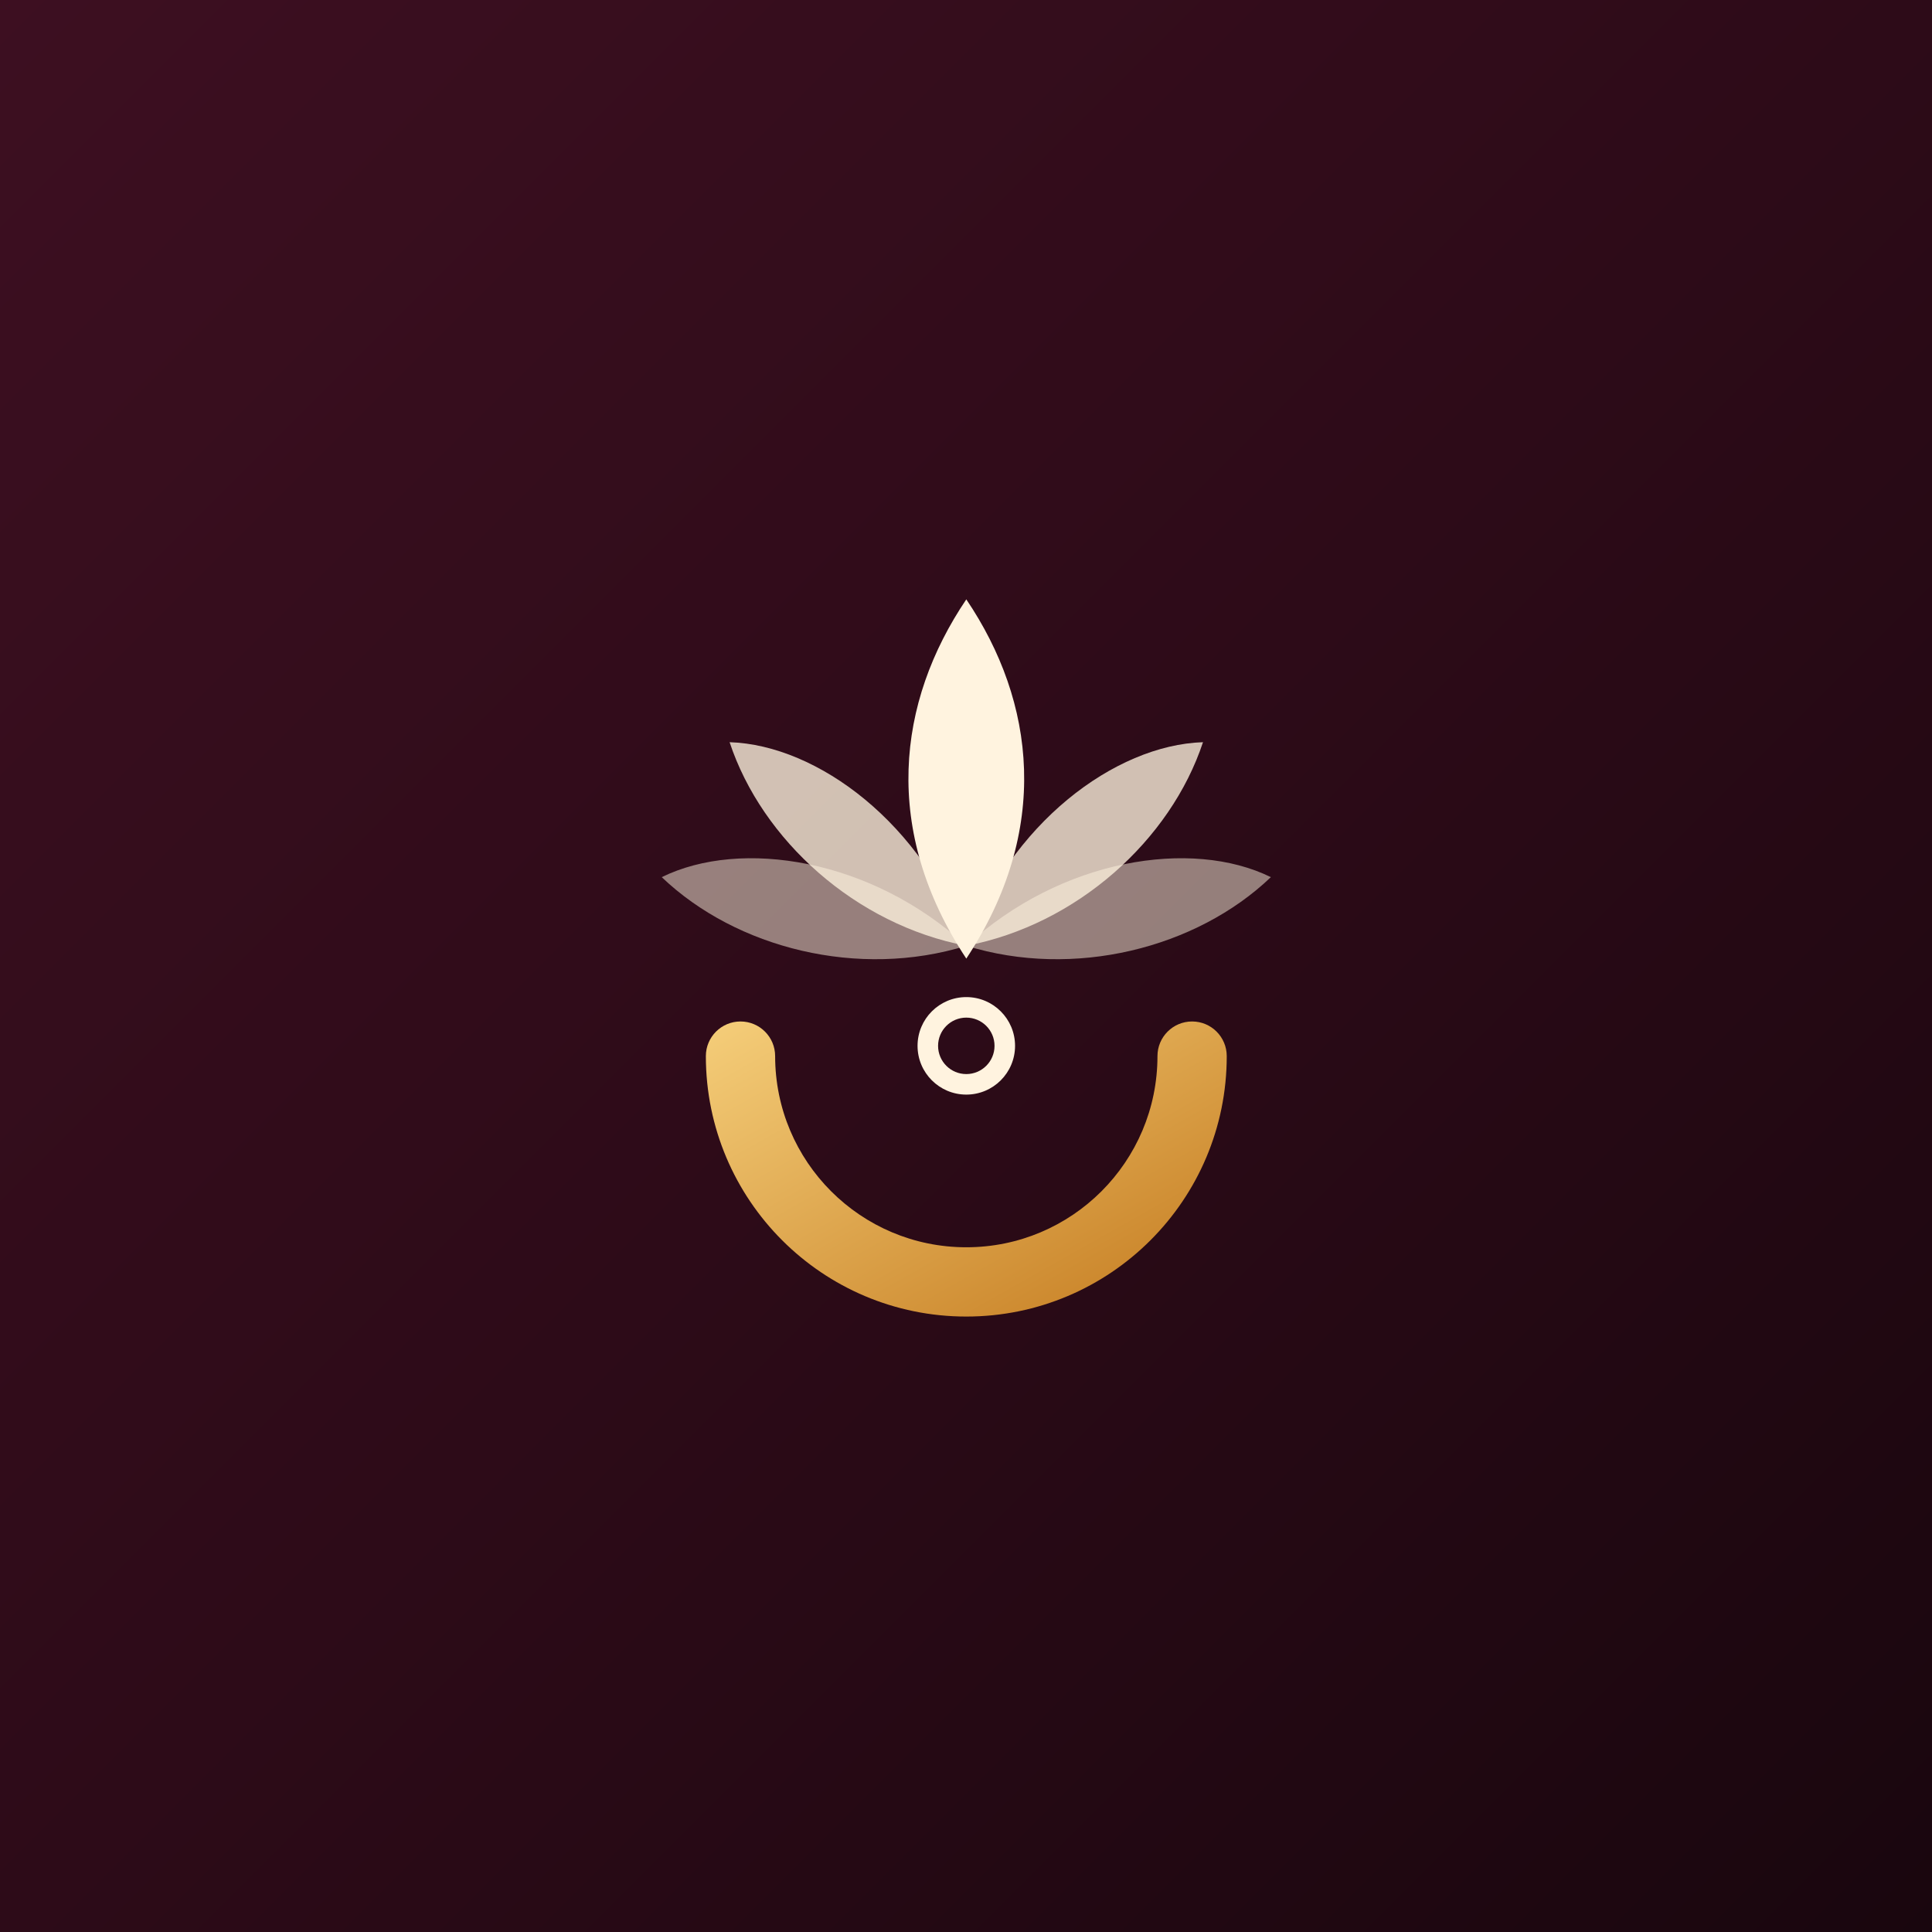
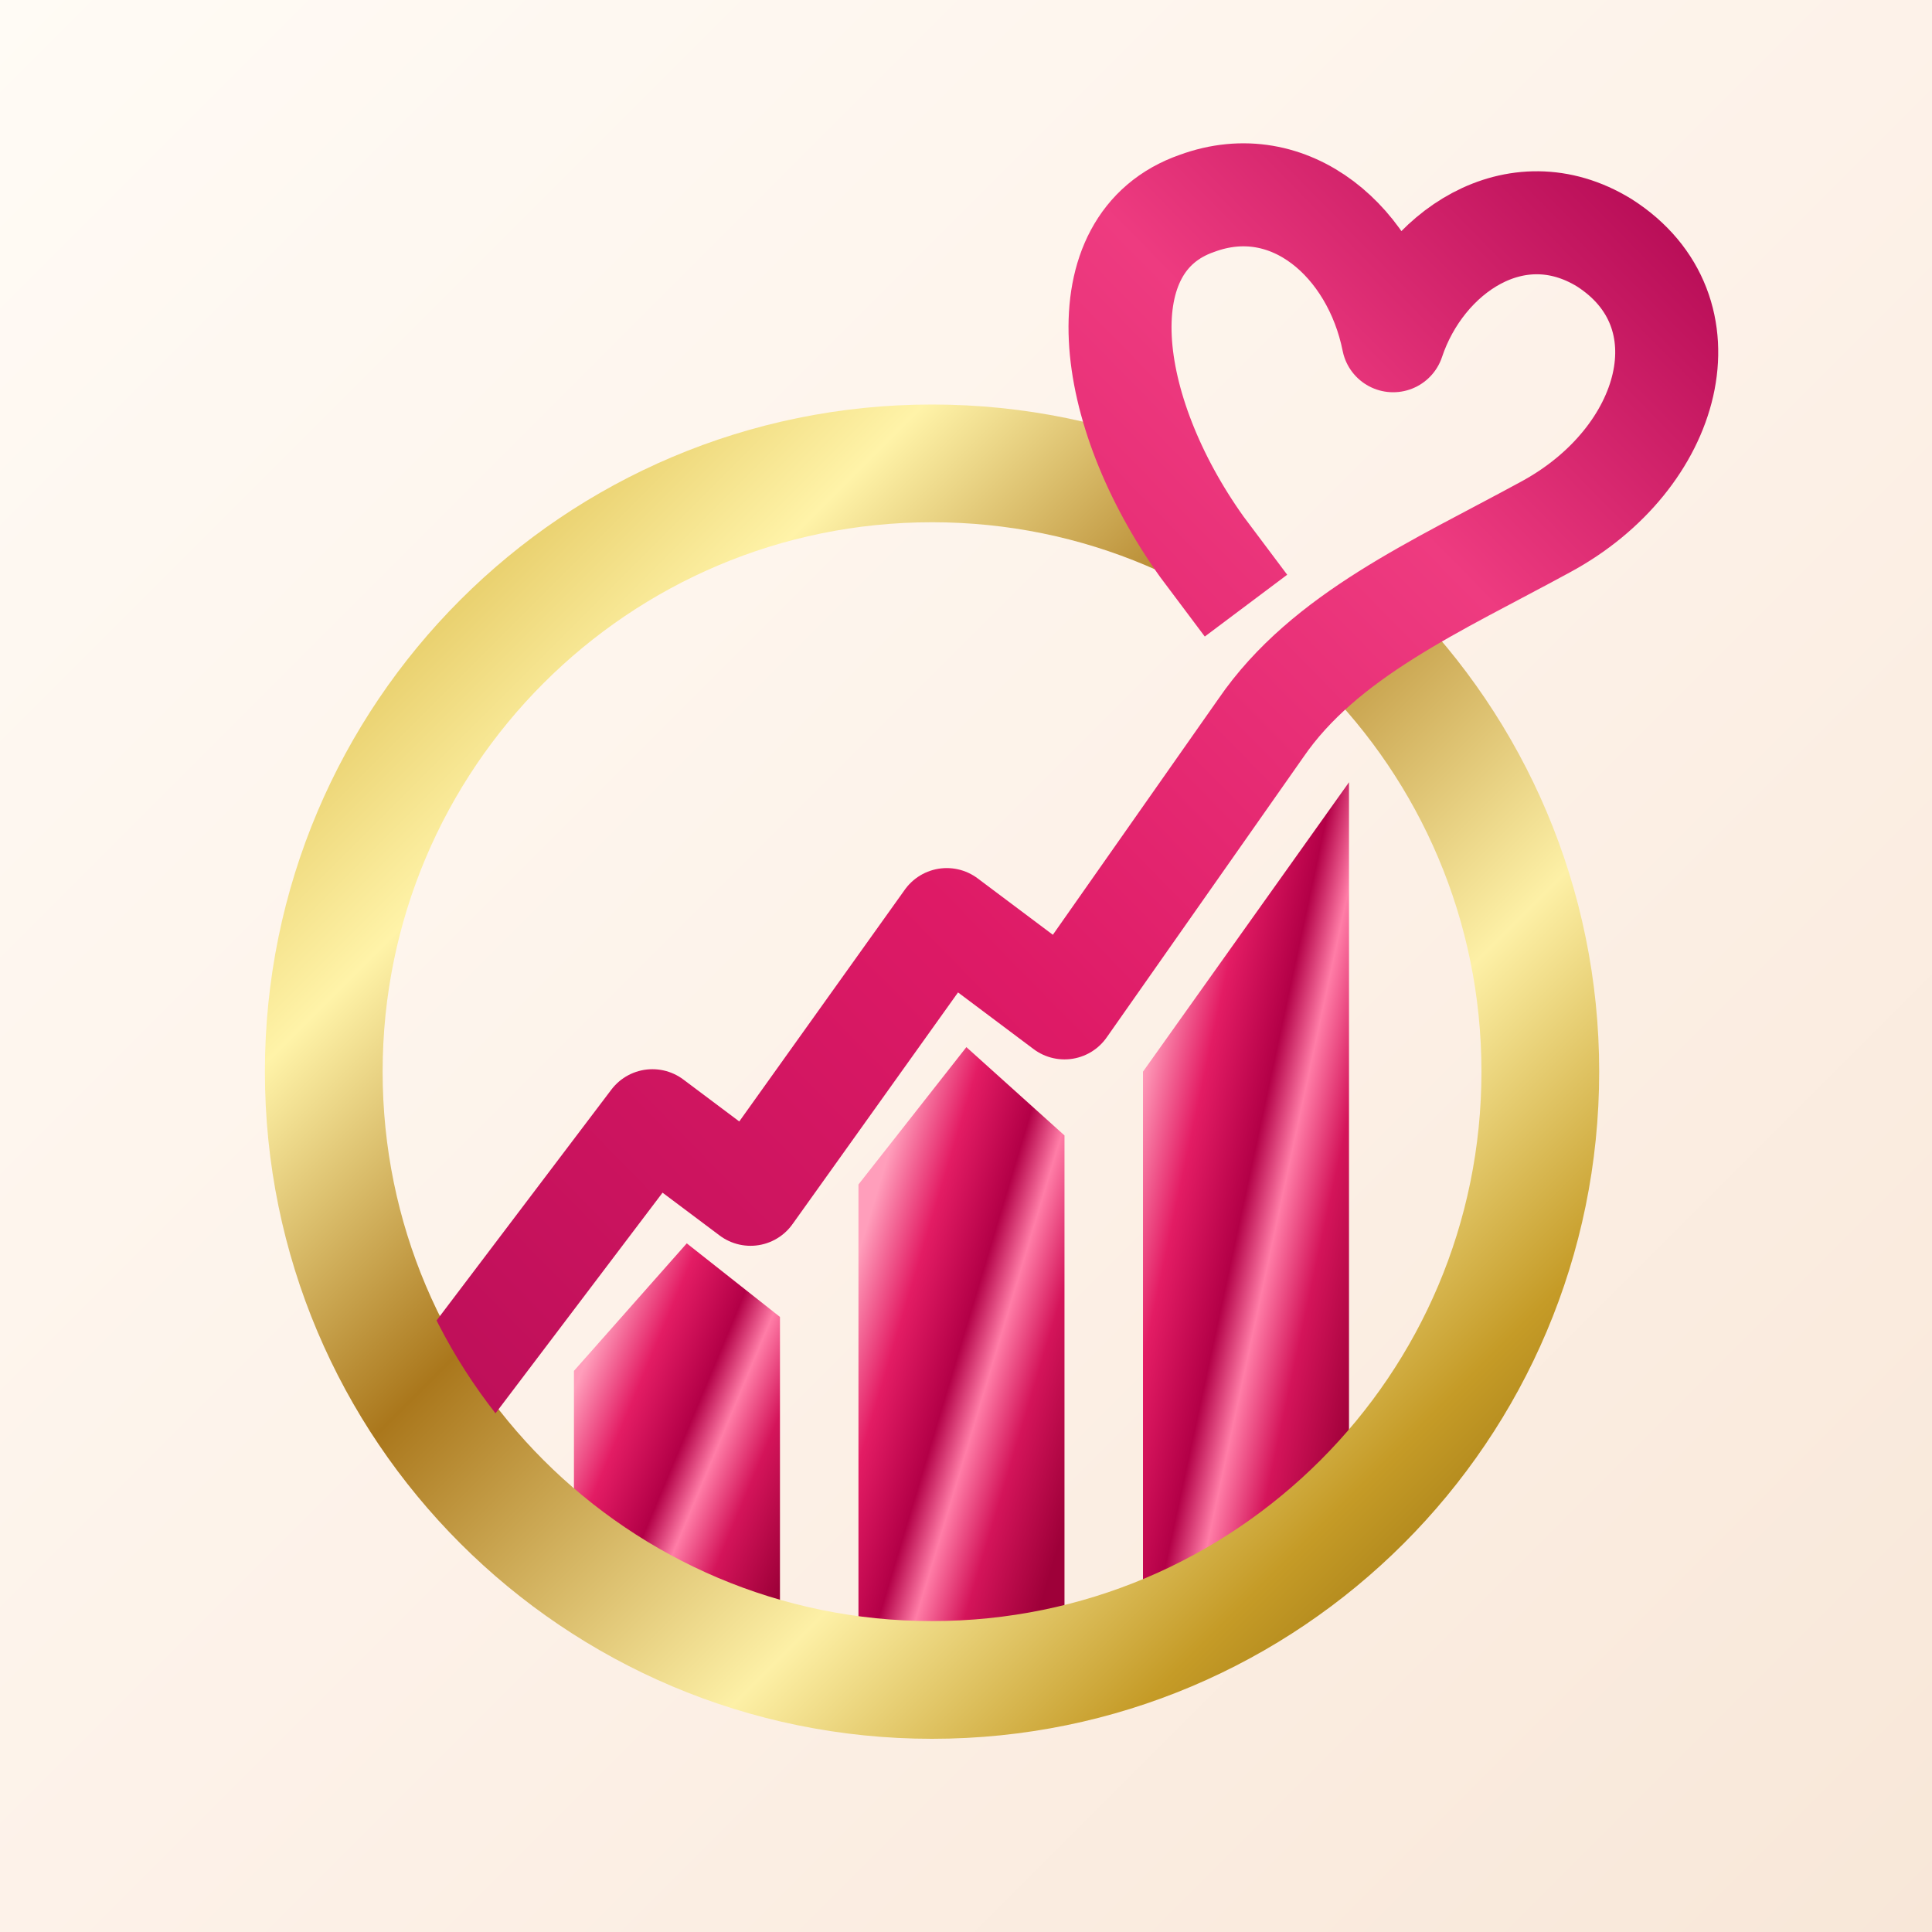
<svg xmlns="http://www.w3.org/2000/svg" viewBox="0 0 1024 1024" width="1024" height="1024">
  <defs>
-     <linearGradient id="gPlum" x1="0" y1="0" x2="1" y2="1">
-       <stop offset="0%" stop-color="#3D0F21" />
-       <stop offset="50%" stop-color="#2D0B18" />
-       <stop offset="100%" stop-color="#19060E" />
+     <linearGradient id="gPlumIcon" x1="0" y1="0" x2="1" y2="1">
+       <stop offset="0%" stop-color="#FFFBF5" />
+       <stop offset="50%" stop-color="#FDF2E9" />
+       <stop offset="100%" stop-color="#F8E7D8" />
    </linearGradient>
-     <linearGradient id="gGold" x1="0" y1="0" x2="1" y2="1">
-       <stop offset="0%" stop-color="#F5CE7A" />
-       <stop offset="100%" stop-color="#C47A1E" />
+     <linearGradient id="goldGradApp" x1="0%" y1="0%" x2="100%" y2="100%">
+       <stop offset="0%" stop-color="#D4AF37" />
+       <stop offset="22%" stop-color="#FFF3A8" />
+       <stop offset="42%" stop-color="#AA771C" />
+       <stop offset="68%" stop-color="#FDF0A6" />
+       <stop offset="85%" stop-color="#C59B27" />
+       <stop offset="100%" stop-color="#8B6508" />
    </linearGradient>
+     <linearGradient id="pinkLineGradApp" x1="80" y1="300" x2="345" y2="40" gradientUnits="userSpaceOnUse">
+       <stop offset="0%" stop-color="#B80D57" />
+       <stop offset="45%" stop-color="#DE1A66" />
+       <stop offset="78%" stop-color="#EE3B80" />
+       <stop offset="100%" stop-color="#B80D57" />
+     </linearGradient>
+     <linearGradient id="barGradApp" x1="15%" y1="15%" x2="85%" y2="85%">
+       <stop offset="0%" stop-color="#FF9EBB" />
+       <stop offset="22%" stop-color="#E31C64" />
+       <stop offset="45%" stop-color="#B30047" />
+       <stop offset="58%" stop-color="#FF7DA7" />
+       <stop offset="75%" stop-color="#D4145A" />
+       <stop offset="100%" stop-color="#9E0039" />
+     </linearGradient>
+     <clipPath id="innerCircleClipApp">
+       <circle cx="195" cy="215" r="113" />
+     </clipPath>
+     <clipPath id="lineAndHeartClipApp">
+       <circle cx="195" cy="215" r="113" />
+       <rect x="195" y="0" width="205" height="225" />
+     </clipPath>
+     <mask id="ringBehindLoveMaskApp">
+       <rect x="0" y="0" width="400" height="400" fill="#FFFFFF" />
+       <polygon points="248,105 259,120 278,128 262,145" fill="#000000" />
+       <path d="M 262,145 C 275,126 298,116 320,104 C 346,90 354,60 332,46 C 314,35 295,48 289,66 C 285,46 268,31 249,38 C 226,46 230,80 250,108 L 259,120 Z" fill="#000000" />
+     </mask>
  </defs>
-   <rect width="1024" height="1024" fill="url(#gPlum)" />
-   <g transform="translate(164, 164) scale(0.68)">
-     <g transform="translate(0, -24)">
-       <g fill="#FFF3DF">
-         <path d="M512 520C440 470 400 380 408 300C470 330 520 420 512 520Z" transform="rotate(-24 512 520)" opacity=".78" />
-         <path d="M512 520C584 470 624 380 616 300C554 330 504 420 512 520Z" transform="rotate(24 512 520)" opacity=".78" />
-         <path d="M512 520C440 470 400 380 408 300C470 330 520 420 512 520Z" transform="rotate(-52 512 520)" opacity=".50" />
-         <path d="M512 520C584 470 624 380 616 300C554 330 504 420 512 520Z" transform="rotate(52 512 520)" opacity=".50" />
-         <path d="M512 250C566 330 578 430 512 530C446 430 458 330 512 250Z" />
-       </g>
-       <path d="M 363 606 A 27 27 0 0 0 309 606 A 203 203 0 0 0 715 606 A 27 27 0 0 0 661 606 A 149 149 0 0 1 363 606 Z" fill="url(#gGold)" />
-       <path d="M 512 560 A 38 38 0 1 0 512 636 A 38 38 0 1 0 512 560 Z M 512 576 A 22 22 0 1 1 512 620 A 22 22 0 1 1 512 576 Z" fill="#FFF3DF" fill-rule="evenodd" />
+   <rect width="1024" height="1024" fill="url(#gPlumIcon)" />
+   <g transform="translate(-13, 9) scale(2.6)">
+     <g clip-path="url(#innerCircleClipApp)">
+       <polygon points="122,350 122,276 145,250 164,265 164,350" fill="url(#barGradApp)" />
+       <polygon points="180,350 180,238 202,210 222,228 222,350" fill="url(#barGradApp)" />
+       <polygon points="238,350 238,215 280,156 280,350" fill="url(#barGradApp)" />
+     </g>
+     <g mask="url(#ringBehindLoveMaskApp)">
+       <circle cx="195" cy="215" r="124" fill="none" stroke="url(#goldGradApp)" stroke-width="24" />
+     </g>
+     <g clip-path="url(#lineAndHeartClipApp)">
+       <path d="M 85,295 L 138,225 L 158,240 L 198,184 L 222,202 L 262,145 C 275,126 298,116 320,104 C 346,90 354,60 332,46 C 314,35 295,48 289,66 C 285,46 268,31 249,38 C 226,46 230,80 250,108 L 259,120" fill="none" stroke="url(#pinkLineGradApp)" stroke-width="21" stroke-linecap="butt" stroke-linejoin="round" />
    </g>
  </g>
</svg>
